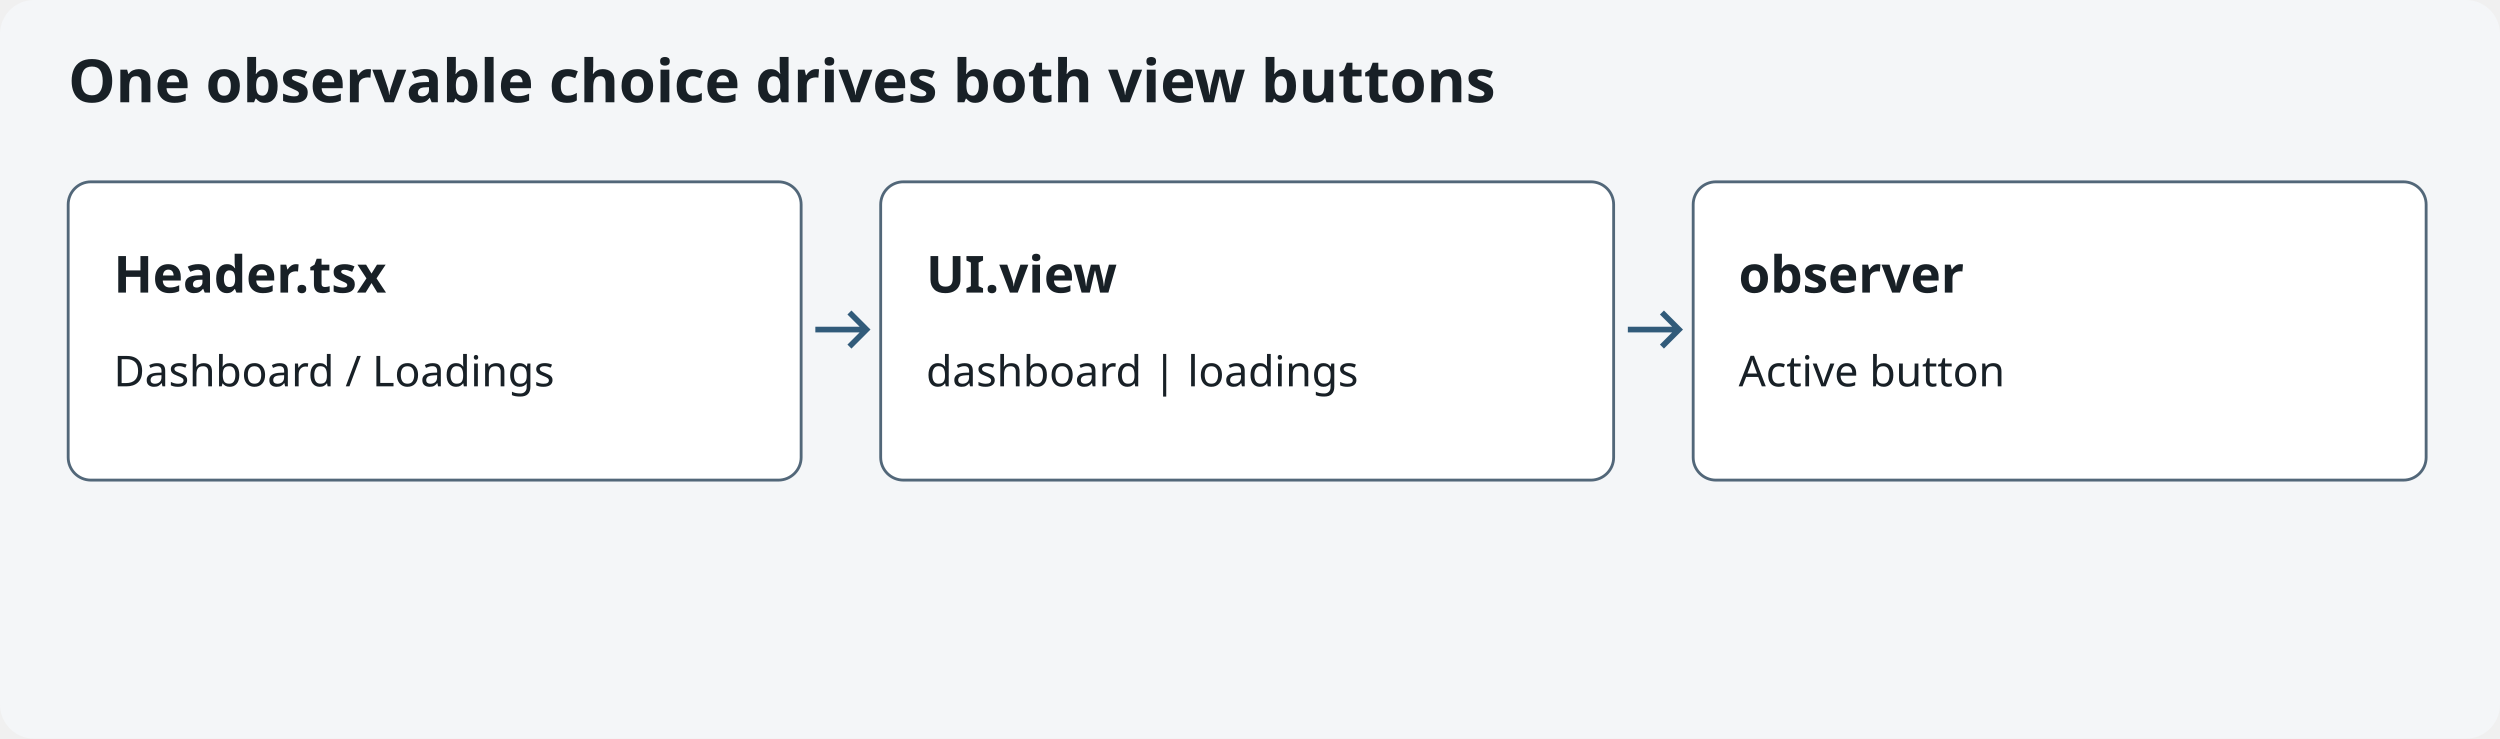
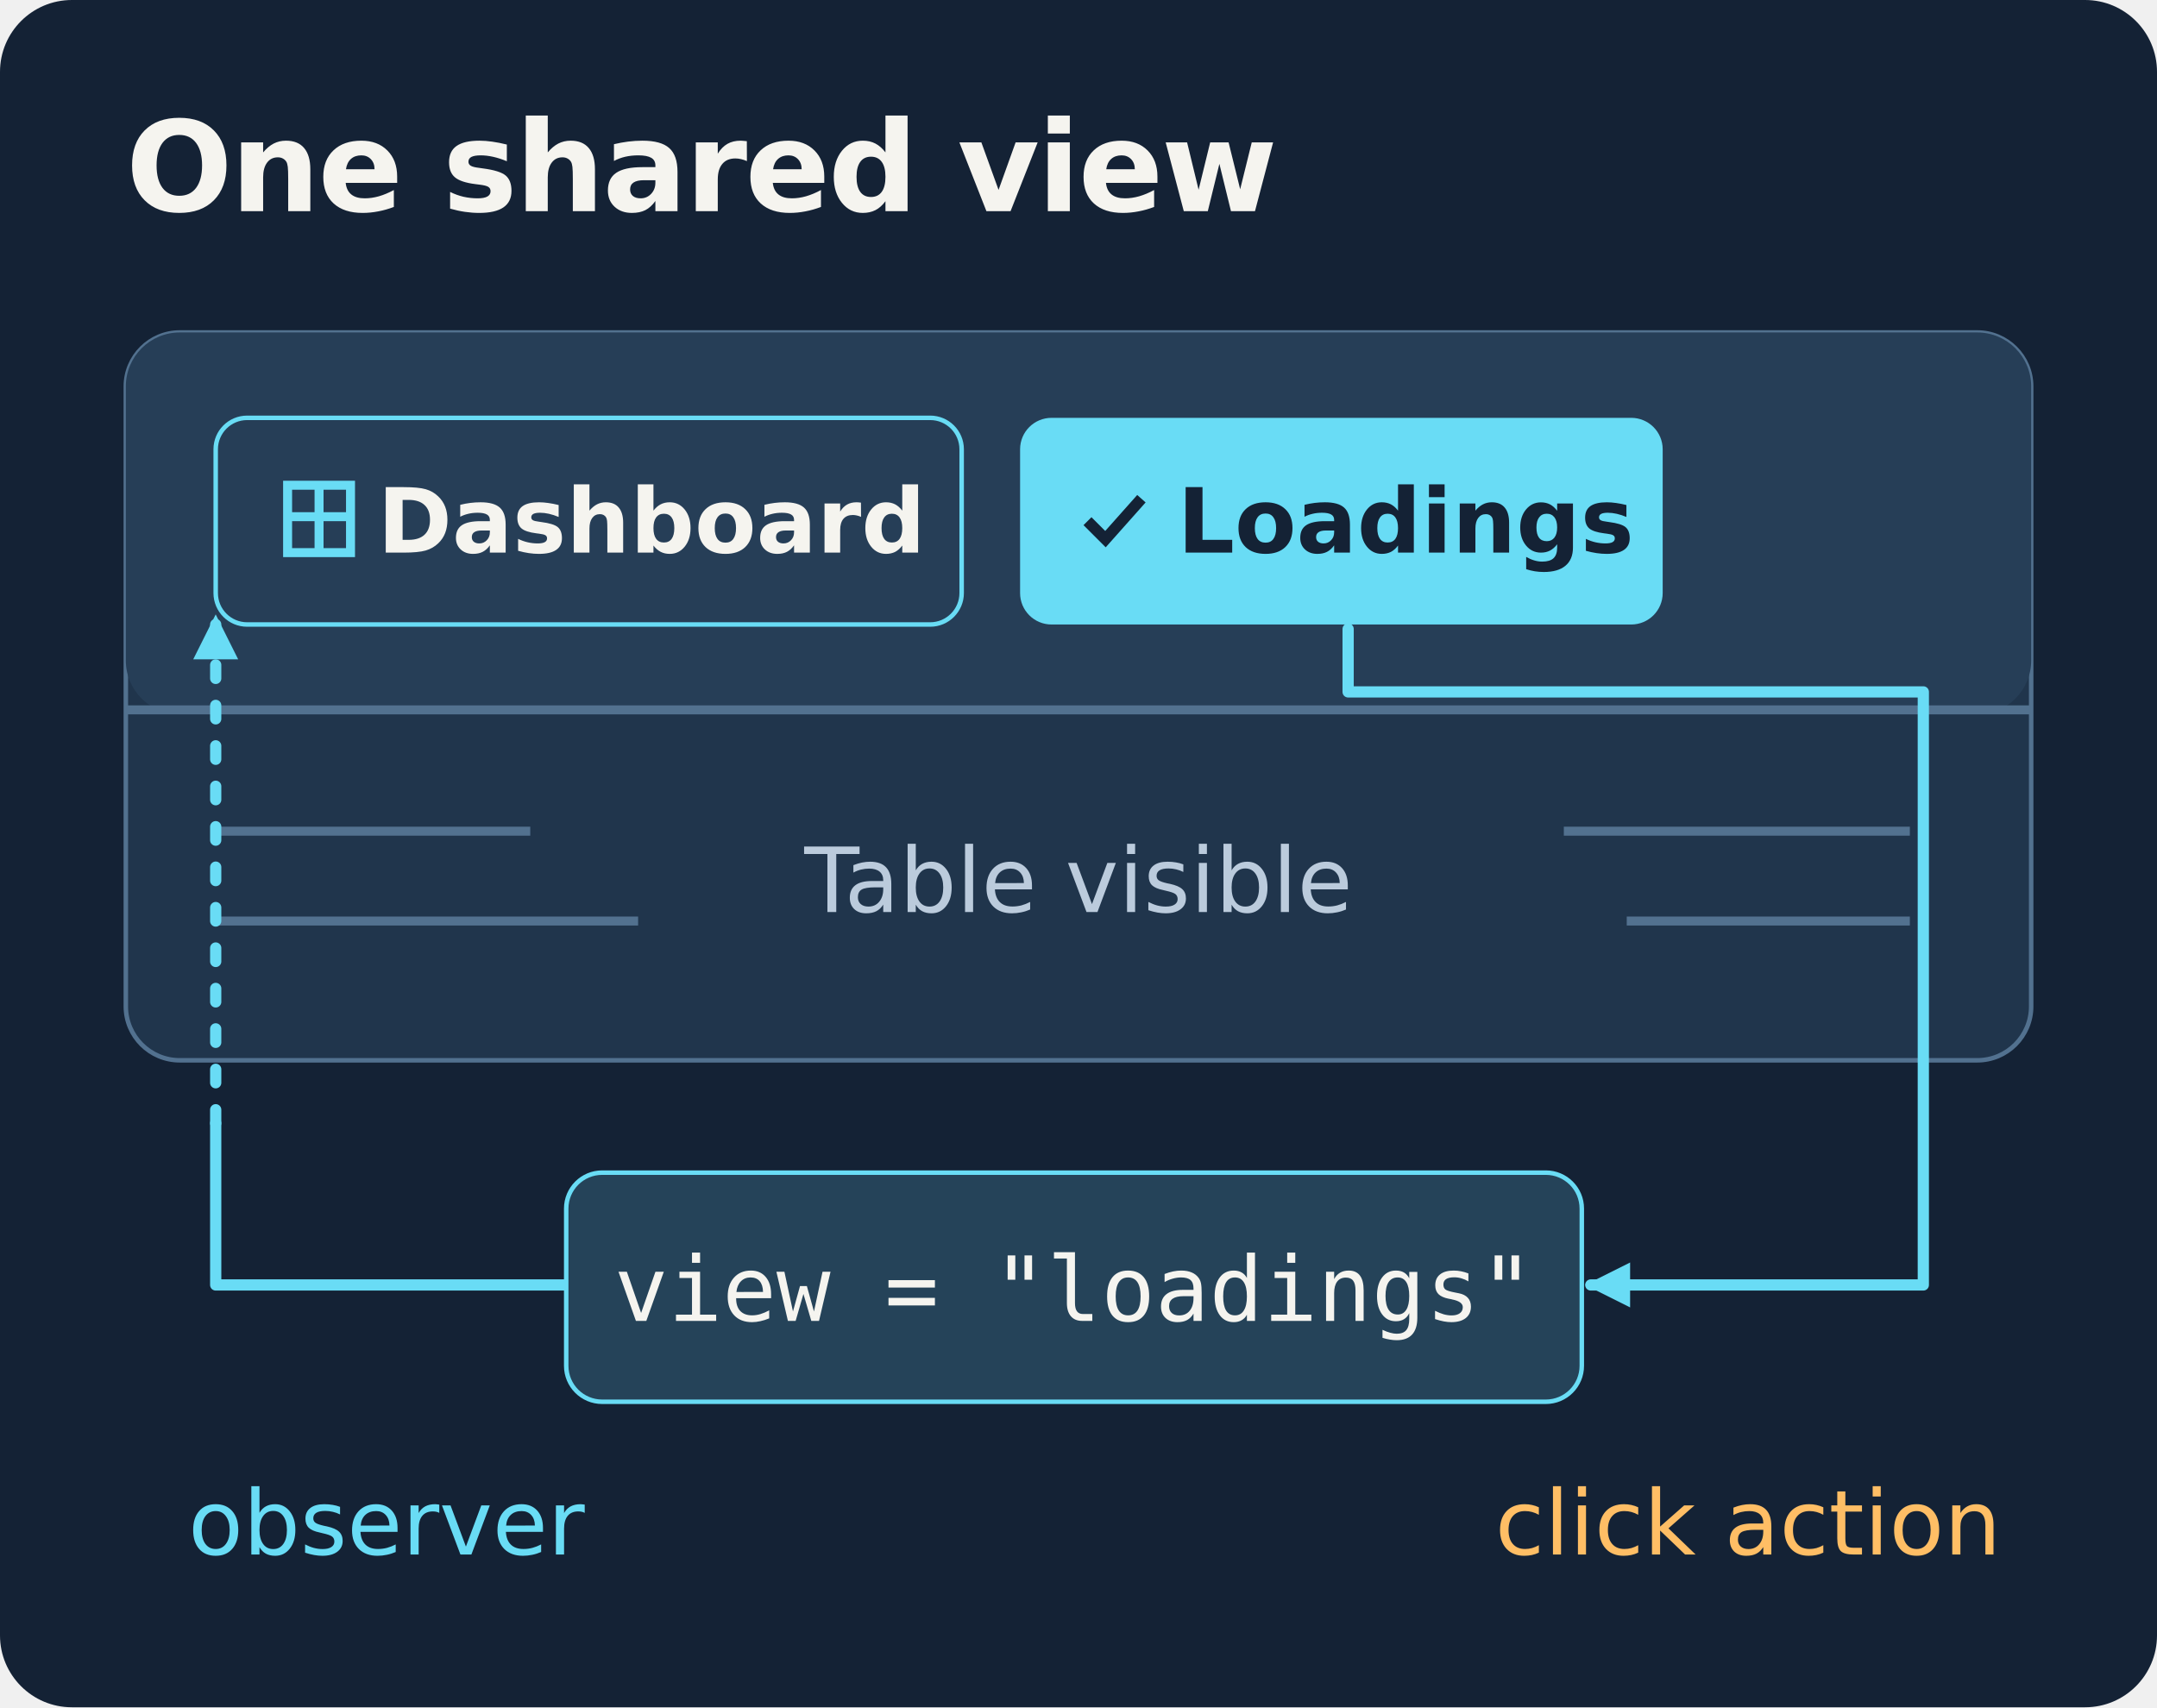
- <svg xmlns="http://www.w3.org/2000/svg" width="880" height="260" viewBox="0 0 880 260" role="img" aria-labelledby="title desc">
-   <rect width="880" height="260" rx="12" fill="#f4f6f8" />
-   <g font-family="system-ui, sans-serif" fill="#182026">
-     <text x="24" y="36" font-size="21" font-weight="700">One observable choice drives both view buttons</text>
-     <rect x="24" y="64" width="258" height="105" rx="8" fill="#fff" stroke="#526779" />
-     <text x="40" y="103" font-size="18" font-weight="600">Header.tsx</text>
-     <text x="40" y="136" font-size="15">Dashboard / Loadings</text>
-     <path d="M287 116h18m-6-6 6 6-6 6" fill="none" stroke="#315b7a" stroke-width="2" />
-     <rect x="310" y="64" width="258" height="105" rx="8" fill="#fff" stroke="#526779" />
-     <text x="326" y="103" font-size="18" font-weight="600">UI.view</text>
-     <text x="326" y="136" font-size="15">dashboard | loadings</text>
-     <path d="M573 116h18m-6-6 6 6-6 6" fill="none" stroke="#315b7a" stroke-width="2" />
-     <rect x="596" y="64" width="258" height="105" rx="8" fill="#fff" stroke="#526779" />
-     <text x="612" y="103" font-size="18" font-weight="600">observer</text>
-     <text x="612" y="136" font-size="15">Active button</text>
-   </g>
+ <svg xmlns="http://www.w3.org/2000/svg" width="480" height="380" viewBox="0 0 480 380" role="img" aria-labelledby="title" aria-describedby="desc" focusable="false">
+   <style>
+     svg { font: 20px system-ui, "DejaVu Sans", sans-serif; fill: #f5f4ef; }
+     .title { font-size: 28px; font-weight: 750; letter-spacing: -.5px; }
+     .button { font-size: 20px; font-weight: 700; }
+     .muted { fill: #bbcbdc; }
+     .cyan { fill: #69dcf5; }
+     .amber { fill: #ffbe65; }
+     .code { font-family: ui-monospace, Consolas, "DejaVu Sans Mono", monospace; }
+     .surface { fill: #20354c; stroke: #52718f; }
+     .line { fill: none; stroke: #52718f; stroke-width: 2; }
+     .route { fill: none; stroke: #69dcf5; stroke-width: 2.5; stroke-linecap: round; stroke-linejoin: round; }
+   </style>
+   <defs>
+     <marker id="tip" viewBox="0 0 8 8" refX="7" refY="4" markerWidth="4" markerHeight="4" orient="auto">
+       <path d="M0 0l8 4-8 4z" fill="#69dcf5" />
+     </marker>
+   </defs>
+   <rect width="480" height="380" rx="16" fill="#142235" />
+   <text x="28" y="47" class="title">One shared view</text>
+   <rect x="28" y="74" width="424" height="162" rx="12" class="surface" />
+   <rect x="28" y="74" width="424" height="85" rx="12" fill="#263e57" />
+   <path d="M28 158h424" class="line" />
+   <rect x="48" y="93" width="166" height="46" rx="7" fill="none" stroke="#69dcf5" />
+   <rect x="227" y="93" width="143" height="46" rx="7" fill="#69dcf5" />
+   <path d="M64 108h14v15H64zm0 7h14m-7-7v15" fill="none" stroke="#69dcf5" stroke-width="2" />
+   <path d="m242 116 4 4 8-9" fill="none" stroke="#142235" stroke-width="2.5" />
+   <text x="84" y="123" class="button">Dashboard</text>
+   <text x="262" y="123" class="button" fill="#142235">Loadings</text>
+   <path d="M48 185h70m-70 20h94m206-20h77m-63 20h63" class="line" />
+   <text x="240" y="203" text-anchor="middle" class="muted">Table visible</text>
+   <path d="M300 140v14h128v132h-74" class="route" marker-end="url(#tip)" />
+   <path d="M126 286H48v-36" class="route" />
+   <path d="M48 250v-112" class="route" stroke-dasharray="3 6" marker-end="url(#tip)" />
+   <rect x="126" y="261" width="226" height="51" rx="8" fill="#254359" stroke="#69dcf5" />
+   <text x="239" y="294" text-anchor="middle" class="code">view = "loadings"</text>
+   <text x="86" y="346" text-anchor="middle" class="cyan">observer</text>
+   <text x="389" y="346" text-anchor="middle" class="amber">click action</text>
</svg>
